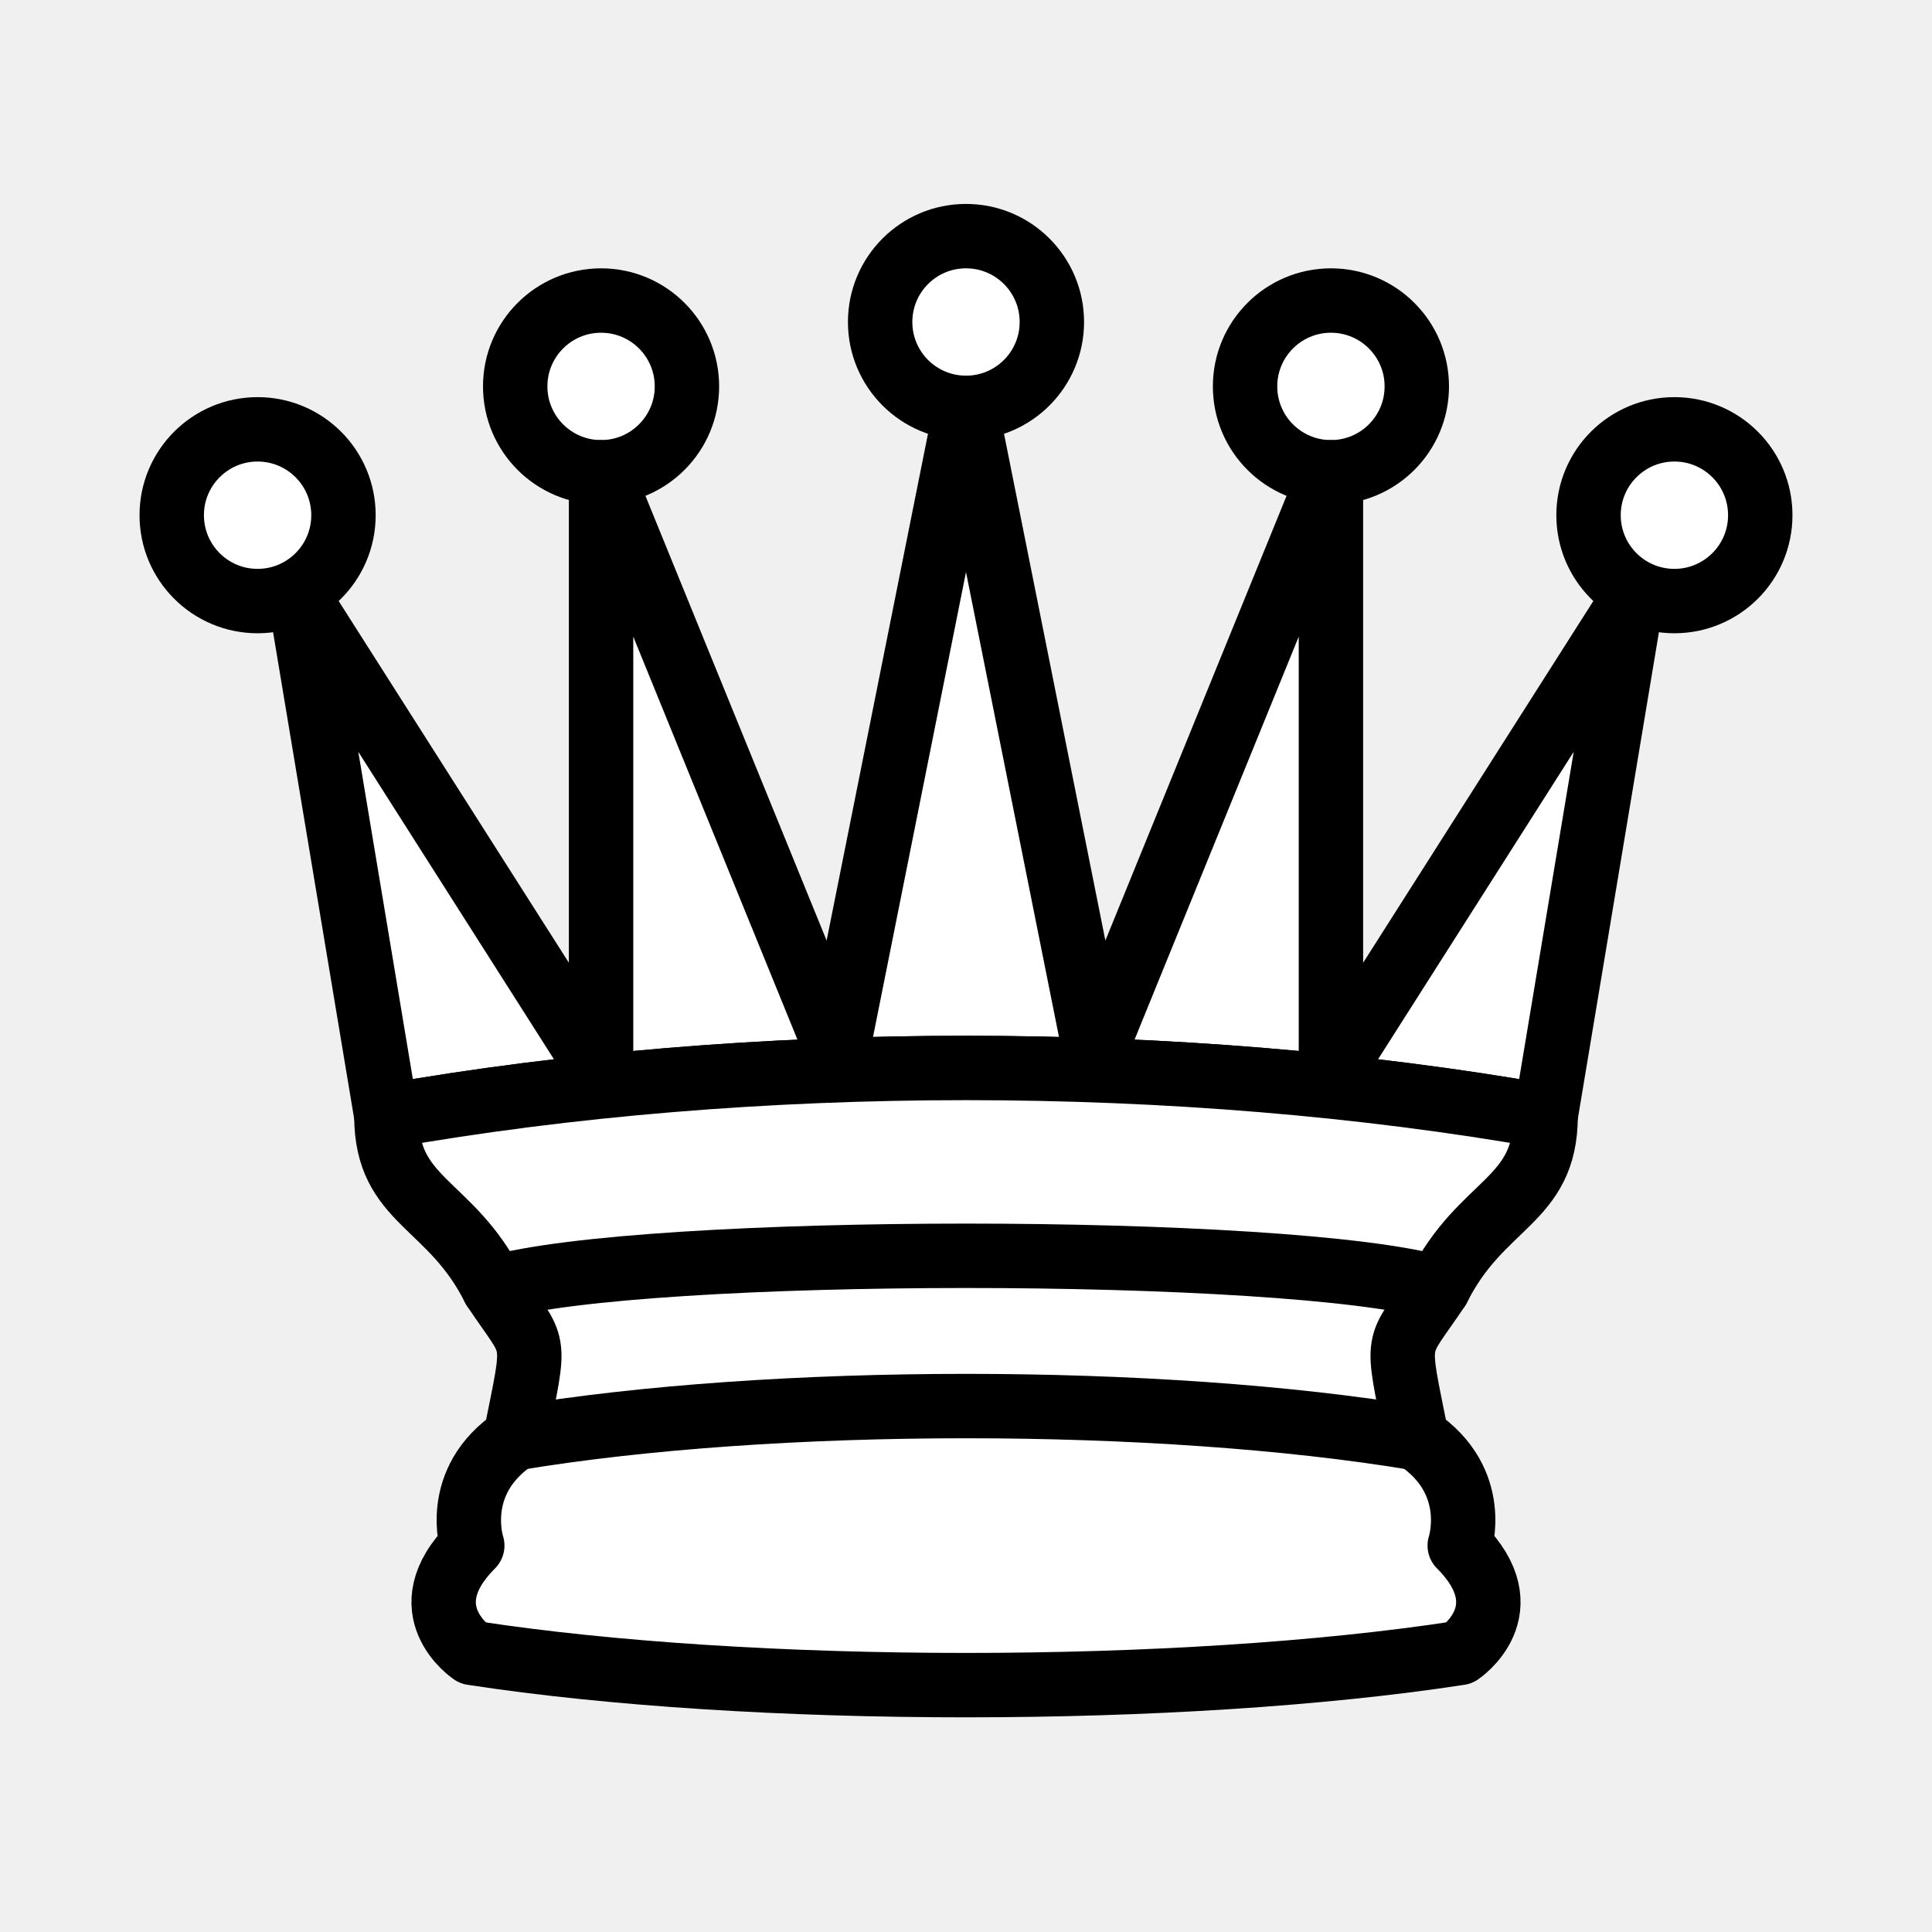
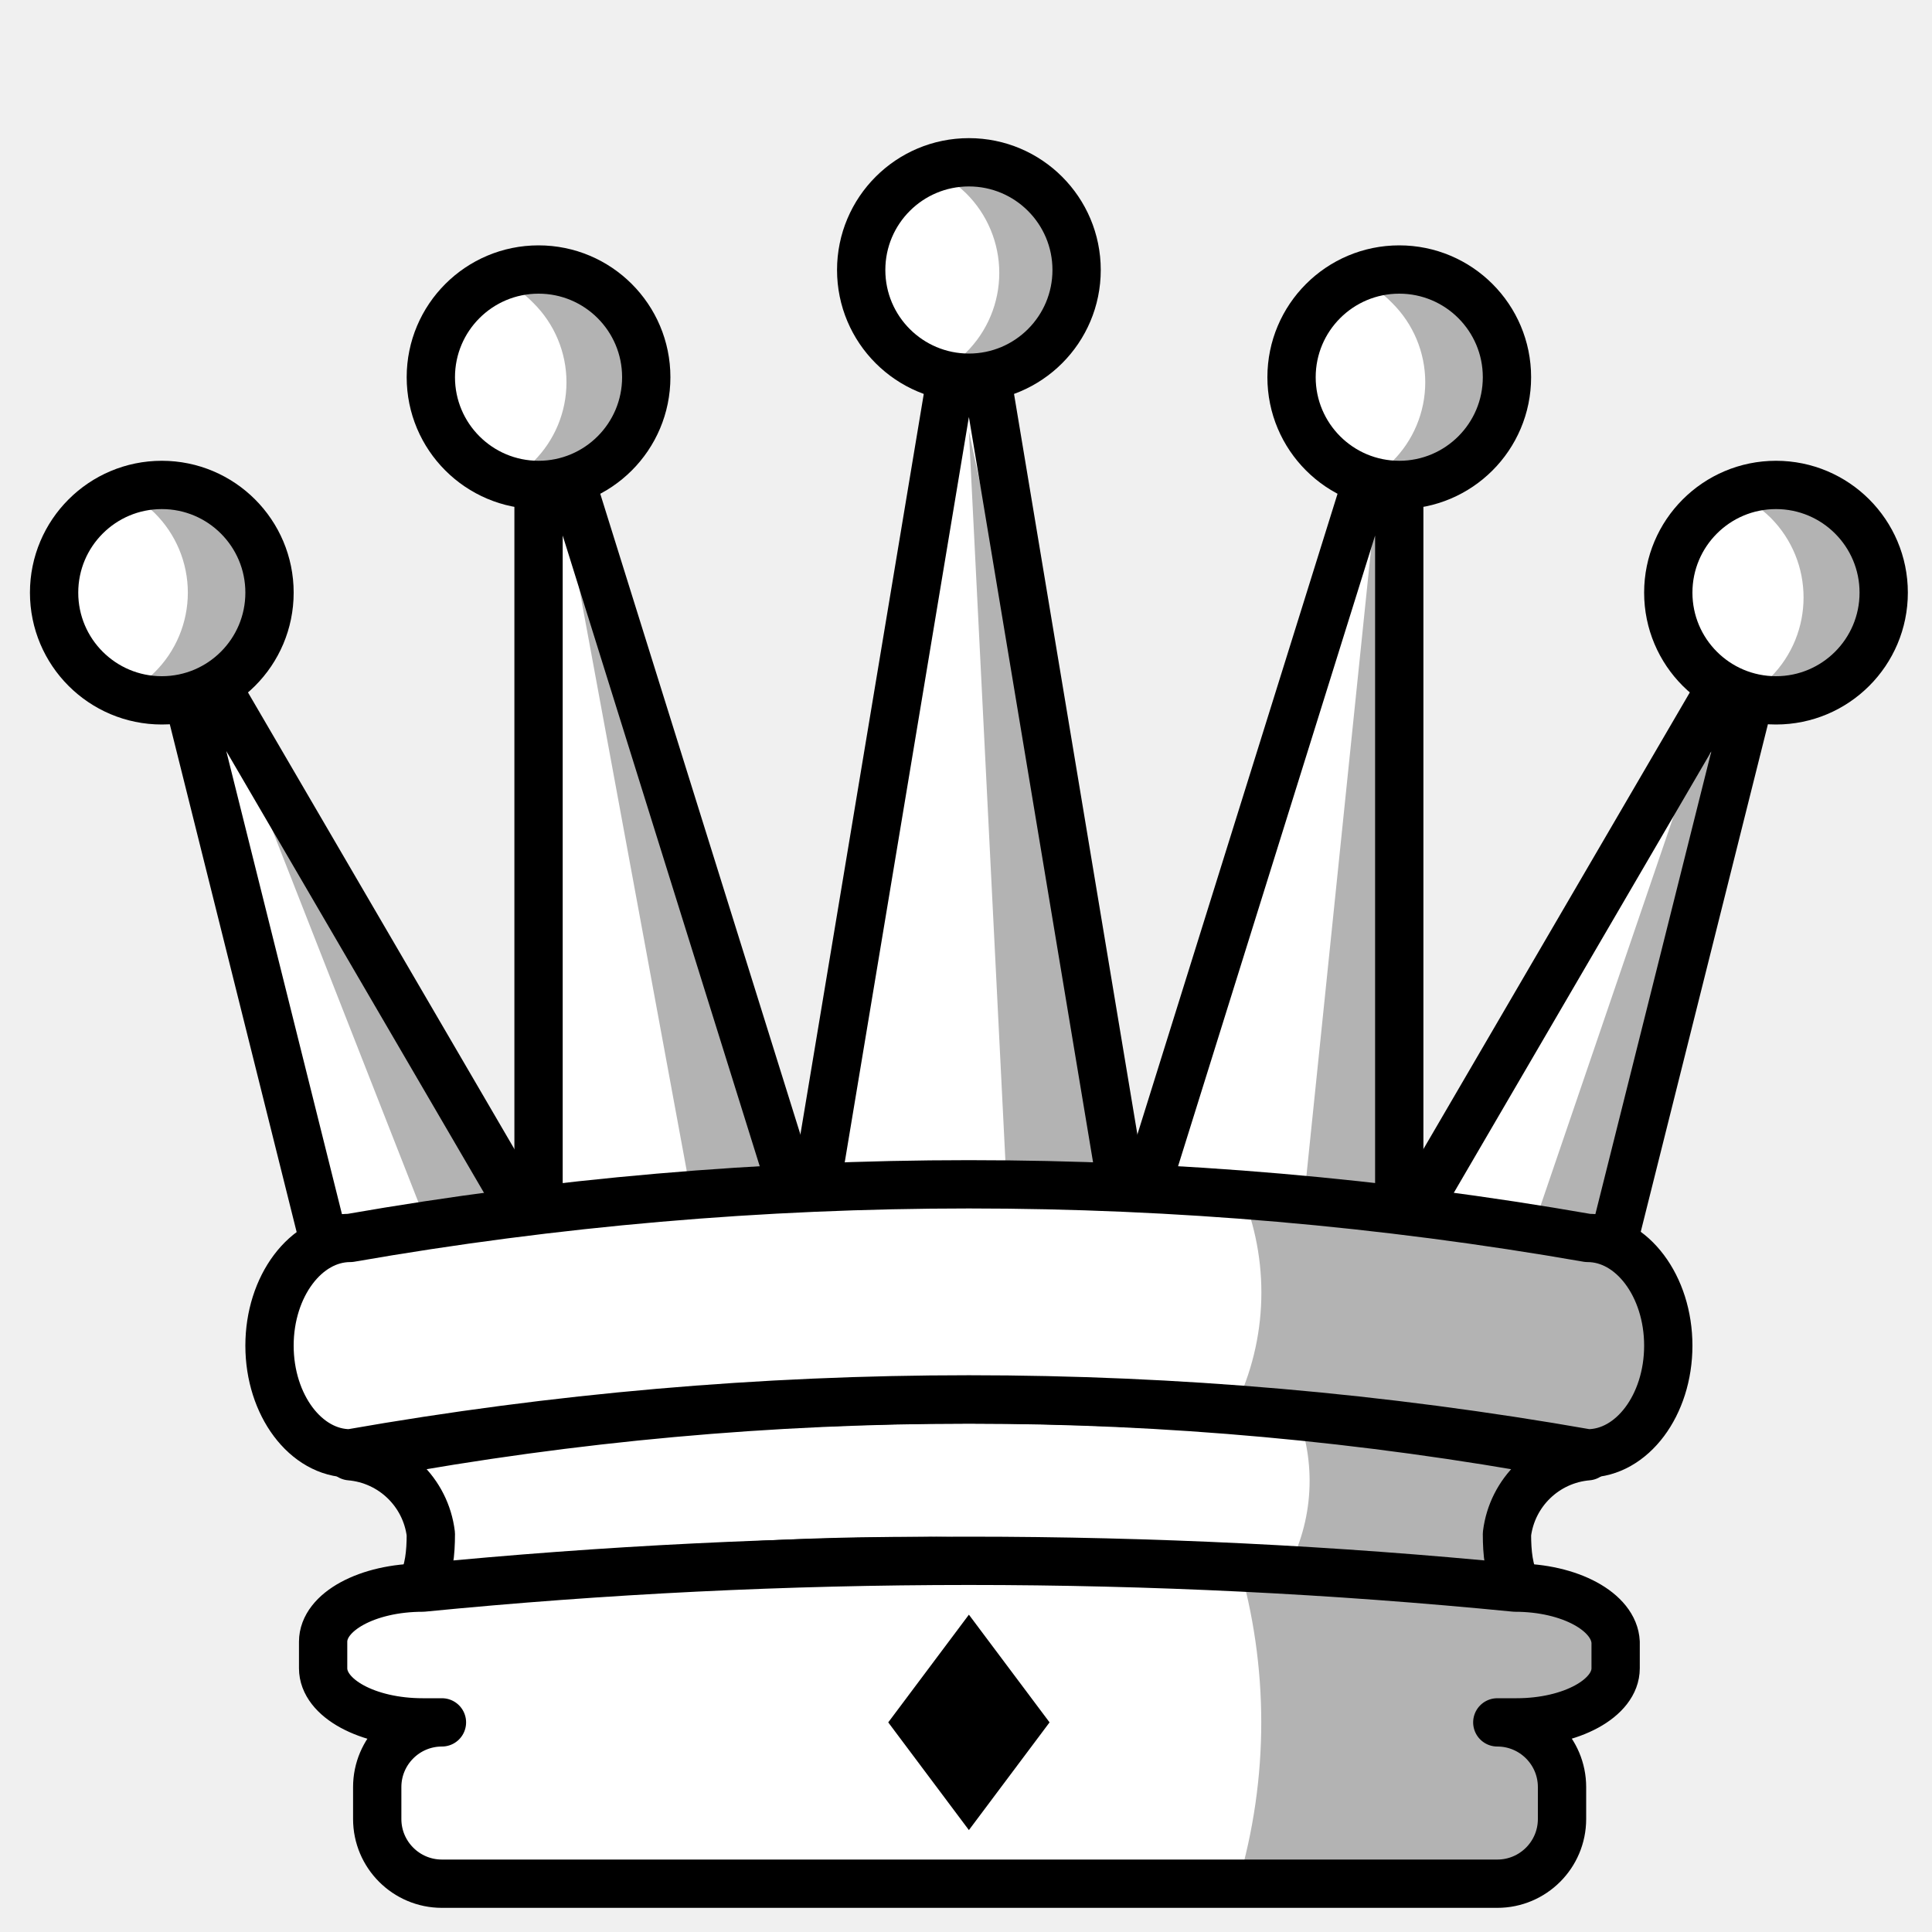
- <svg xmlns="http://www.w3.org/2000/svg" version="1.1" width="45" height="45">
-   <g style="opacity:1; fill:#ffffff; fill-opacity:1; fill-rule:evenodd; stroke:#000000; stroke-width:1.5; stroke-linecap:round;stroke-linejoin:round;stroke-miterlimit:4; stroke-dasharray:none; stroke-opacity:1;">
-     <path d="M 9 13 A 2 2 0 1 1  5,13 A 2 2 0 1 1  9 13 z" transform="translate(-1,-1)" />
-     <path d="M 9 13 A 2 2 0 1 1  5,13 A 2 2 0 1 1  9 13 z" transform="translate(15.5,-5.5)" />
-     <path d="M 9 13 A 2 2 0 1 1  5,13 A 2 2 0 1 1  9 13 z" transform="translate(32,-1)" />
-     <path d="M 9 13 A 2 2 0 1 1  5,13 A 2 2 0 1 1  9 13 z" transform="translate(7,-4)" />
-     <path d="M 9 13 A 2 2 0 1 1  5,13 A 2 2 0 1 1  9 13 z" transform="translate(24,-4)" />
-     <path d="M 9,26 C 17.5,24.5 27.5,24.5 36,26 L 38,14 L 31,25 L 31,11 L 25.5,24.5 L 22.5,9.5 L 19.5,24.5 L 14,11 L 14,25 L 7,14 L 9,26 z " style="stroke-linecap:butt;" />
-     <path d="M 9,26 C 9,28 10.5,28 11.5,30 C 12.5,31.5 12.5,31 12,33.5 C 10.5,34.5 11,36 11,36 C 9.5,37.5 11,38.5 11,38.5 C 17.5,39.5 27.5,39.5 34,38.5 C 34,38.5 35.5,37.5 34,36 C 34,36 34.5,34.5 33,33.5 C 32.5,31 32.5,31.5 33.5,30 C 34.5,28 36,28 36,26 C 27.5,24.5 17.5,24.5 9,26 z" style="stroke-linecap:butt;" />
-     <path d="M 11.5,30 C 15,29 30,29 33.5,30" style="fill:none;" />
-     <path d="M 12,33.5 C 18,32.5 27,32.5 33,33.5" style="fill:none;" />
-   </g>
+ <svg xmlns="http://www.w3.org/2000/svg" id="Calque_1" data-name="Calque 1" viewBox="0 0 40 40">
+   <defs>
+     <style>.cls-1,.cls-2{fill:#fff;stroke:#000;stroke-linecap:round;stroke-linejoin:round;}.cls-1,.cls-3,.cls-4{fill-rule:evenodd;}.cls-4{opacity:0.3;}</style>
+   </defs>
+   <path class="cls-1" d="M31.2,31.76a1.84,1.84,0,0,1,1.67-1.61,2.6,2.6,0,0,0-.56-.06,67.92,67.92,0,0,0-24.5,0,2.53,2.53,0,0,0-.56.06,1.84,1.84,0,0,1,1.67,1.61c0,.78-.15,1.48-1.11,1.67.18,0-.2,0,0,0,8.17-1.74,16.33-1.2,24.5,0,.19,0-.18,0,0,0C31.35,33.24,31.2,32.54,31.2,31.76Z" />
+   <polygon class="cls-1" points="6.69 25.64 3.35 12.27 11.15 25.64 6.69 25.64" />
+   <polygon class="cls-1" points="11.15 25.64 11.15 7.81 16.72 25.64 11.15 25.64" />
+   <polygon class="cls-1" points="33.42 25.64 36.77 12.27 28.97 25.64 33.42 25.64" />
+   <polygon class="cls-1" points="28.97 25.64 28.97 7.81 23.4 25.64 28.97 25.64" />
+   <polygon class="cls-1" points="16.72 25.64 23.4 25.64 20.06 5.59 16.72 25.64" />
+   <path class="cls-1" d="M32.87,30.09a74,74,0,0,0-25.62,0c-.92,0-1.67-1-1.67-2.23h0c0-1.23.75-2.23,1.67-2.23a74.47,74.47,0,0,1,25.62,0c.92,0,1.67,1,1.67,2.23h0C34.54,29.09,33.79,30.09,32.87,30.09Z" />
+   <path class="cls-1" d="M31.37,32.87a115.52,115.52,0,0,0-22.62,0c-1.14,0-2.06.5-2.06,1.12v.55c0,.62.92,1.12,2.06,1.12h.4A1.34,1.34,0,0,0,7.81,37v.66A1.34,1.34,0,0,0,9.15,39H31a1.34,1.34,0,0,0,1.34-1.34V37A1.34,1.34,0,0,0,31,35.66h.4c1.13,0,2.05-.5,2.05-1.12V34C33.42,33.37,32.5,32.87,31.37,32.87Z" />
+   <circle class="cls-2" cx="3.35" cy="12.27" r="2.23" />
+   <circle class="cls-2" cx="11.15" cy="7.81" r="2.23" />
+   <circle class="cls-2" cx="20.06" cy="5.59" r="2.23" />
+   <circle class="cls-2" cx="28.97" cy="7.81" r="2.23" />
+   <circle class="cls-2" cx="36.77" cy="12.27" r="2.23" />
+   <polygon class="cls-3" points="21.73 35.66 20.06 37.89 18.39 35.66 20.06 33.43 21.73 35.66" />
+   <polygon class="cls-4" points="35.65 16.72 33.42 25.64 31.76 25.36 35.09 15.61 35.65 15.61 35.65 16.72" />
+   <polygon class="cls-4" points="28.97 15.61 28.97 24.52 27.03 24.52 28.45 10.75 28.97 11.15 28.97 15.61" />
+   <polygon class="cls-4" points="20.06 8.93 23.4 24.52 20.84 24.52 20.06 8.93" />
+   <polygon class="cls-4" points="11.97 11.15 16.06 24.52 14.31 24.74 11.69 10.54 11.97 11.15" />
+   <polygon class="cls-4" points="5.02 15.61 10.24 24.76 8.76 25.14 5.02 15.61" />
+   <path class="cls-4" d="M4.85,10.62a2.33,2.33,0,0,0-2.47-.53,2.41,2.41,0,0,1,.82.53,2.32,2.32,0,0,1,0,3.3,2.41,2.41,0,0,1-.82.53,2.33,2.33,0,0,0,2.47-3.83Z" />
+   <path class="cls-4" d="M12.69,6.27a2.31,2.31,0,0,0-2.47-.53,2.14,2.14,0,0,1,.82.53,2.31,2.31,0,0,1,0,3.29,2.14,2.14,0,0,1-.82.53,2.33,2.33,0,0,0,2.47-3.82Z" />
+   <path class="cls-4" d="M21.6,4a2.33,2.33,0,0,0-2.47-.53A2.27,2.27,0,0,1,20,4a2.32,2.32,0,0,1,0,3.3,2.41,2.41,0,0,1-.82.53A2.33,2.33,0,0,0,21.6,4Z" />
+   <path class="cls-4" d="M30.51,6.27A2.31,2.31,0,0,0,28,5.74a2.14,2.14,0,0,1,.82.53,2.31,2.31,0,0,1,0,3.29,2.14,2.14,0,0,1-.82.53,2.33,2.33,0,0,0,2.47-3.82Z" />
+   <path class="cls-4" d="M38.31,10.72a2.33,2.33,0,0,0-2.47-.53,2.41,2.41,0,0,1,.82.53,2.34,2.34,0,0,1,0,3.3,2.41,2.41,0,0,1-.82.53,2.33,2.33,0,0,0,2.47-3.83Z" />
+   <path class="cls-4" d="M25.63,24.52l7.79,1.11,1.12,2.23-1.12,2.23L25.63,29A5.41,5.41,0,0,0,25.63,24.52Z" />
+   <path class="cls-4" d="M26.74,29l5.57,1.11L31.2,31.2v1.12H26.74A3.87,3.87,0,0,0,26.74,29Z" />
+   <path class="cls-4" d="M25.63,32.32l6.68,1.11h1.11v1.11l-1.11,1.12v2.23L31.2,39H25.63A11.79,11.79,0,0,0,25.63,32.32Z" />
</svg>
